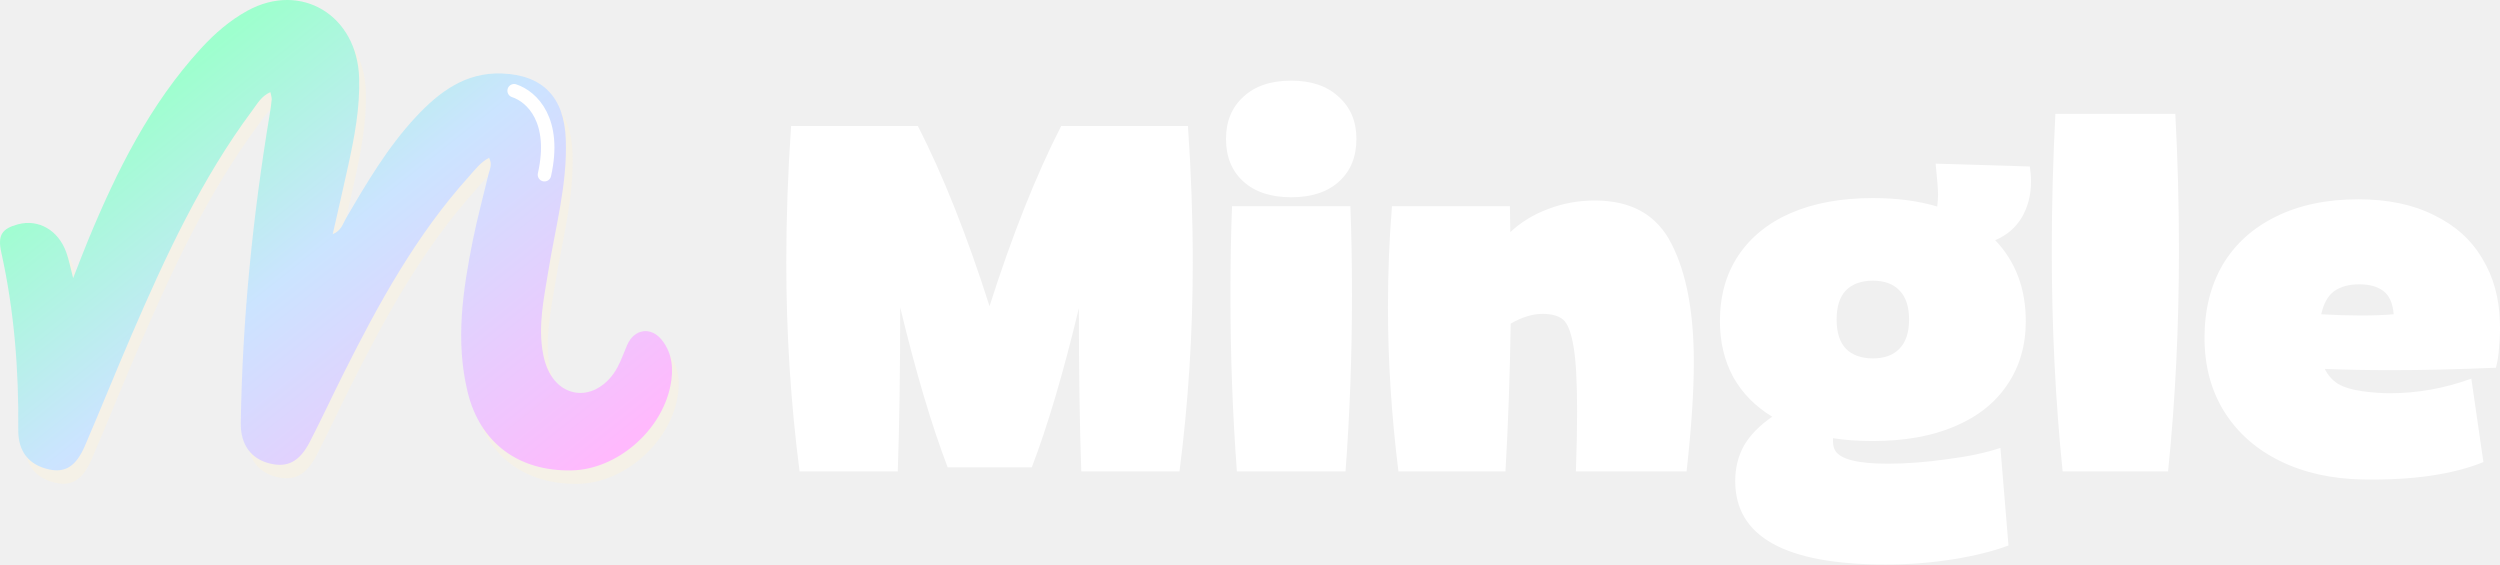
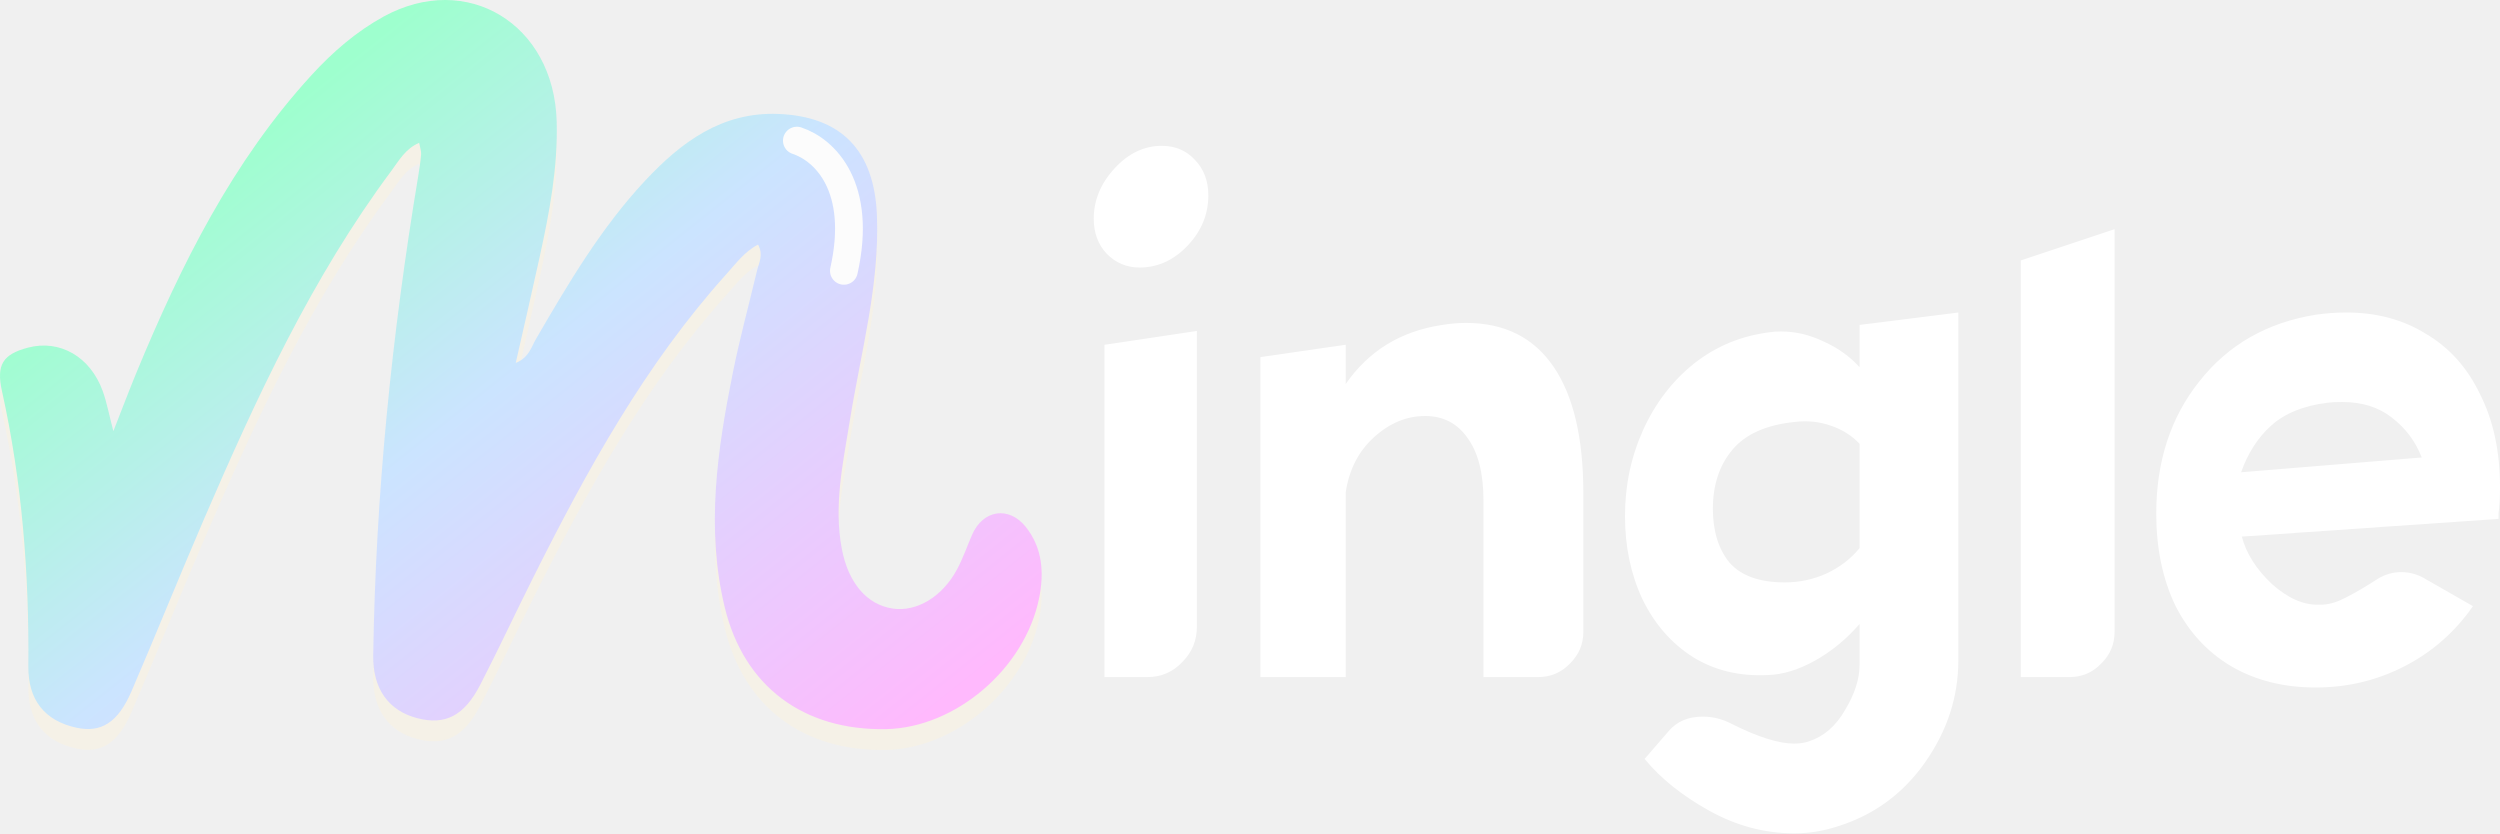
- <svg xmlns="http://www.w3.org/2000/svg" width="186" height="42" viewBox="0 0 186 42" fill="none">
-   <path d="M5.947 21.682C6.363 20.626 6.694 19.743 7.055 18.872C9.191 13.703 11.666 8.743 15.453 4.606C16.47 3.495 17.597 2.519 18.908 1.799C22.904 -0.395 27.083 2.142 27.22 6.809C27.285 9.031 26.875 11.181 26.405 13.326C26.042 14.989 25.656 16.648 25.255 18.421C25.893 18.164 26.003 17.655 26.228 17.269C27.783 14.594 29.357 11.928 31.471 9.667C33.209 7.807 35.162 6.368 37.846 6.468C40.877 6.584 42.471 8.213 42.593 11.347C42.725 14.704 41.817 17.912 41.294 21.178C40.965 23.22 40.509 25.26 40.91 27.357C41.217 28.962 42.099 30.023 43.344 30.21C44.501 30.383 45.737 29.649 46.45 28.31C46.727 27.787 46.922 27.218 47.16 26.671C47.681 25.466 48.931 25.272 49.746 26.301C50.542 27.309 50.623 28.502 50.377 29.716C49.685 33.107 46.357 35.933 43.028 35.998C39.073 36.072 36.205 33.954 35.286 30.143C34.373 26.359 34.932 22.596 35.681 18.865C36.012 17.224 36.454 15.606 36.841 13.977C36.929 13.605 37.155 13.24 36.887 12.741C36.24 13.072 35.826 13.65 35.365 14.159C31.475 18.481 28.684 23.549 26.082 28.744C25.227 30.448 24.424 32.178 23.552 33.87C22.779 35.367 21.871 35.816 20.537 35.475C19.164 35.122 18.389 34.074 18.414 32.459C18.533 24.737 19.306 17.077 20.572 9.468C20.63 9.115 20.686 8.758 20.714 8.402C20.726 8.256 20.665 8.105 20.619 7.855C19.953 8.143 19.65 8.71 19.289 9.194C15.481 14.308 12.811 20.077 10.288 25.924C9.108 28.663 7.995 31.432 6.817 34.17C6.165 35.686 5.353 36.188 4.164 35.928C2.643 35.597 1.845 34.594 1.859 32.979C1.901 28.53 1.561 24.122 0.595 19.774C0.313 18.507 0.637 18.006 1.843 17.687C3.365 17.284 4.834 18.119 5.43 19.77C5.628 20.319 5.735 20.904 5.94 21.687L5.947 21.682Z" fill="#F5F1E7" />
-   <path d="M5.447 20.682C5.863 19.626 6.194 18.743 6.555 17.872C8.691 12.703 11.166 7.743 14.953 3.606C15.97 2.495 17.097 1.519 18.408 0.799C22.404 -1.395 26.583 1.142 26.72 5.809C26.785 8.031 26.375 10.181 25.905 12.326C25.542 13.989 25.156 15.648 24.755 17.421C25.393 17.164 25.503 16.655 25.728 16.269C27.283 13.594 28.857 10.928 30.971 8.667C32.709 6.807 34.662 5.368 37.346 5.468C40.377 5.584 41.971 7.213 42.093 10.347C42.225 13.704 41.317 16.912 40.794 20.178C40.465 22.22 40.009 24.26 40.41 26.357C40.717 27.962 41.599 29.023 42.844 29.21C44.001 29.383 45.237 28.649 45.95 27.31C46.227 26.787 46.422 26.218 46.66 25.671C47.181 24.466 48.431 24.272 49.246 25.301C50.042 26.309 50.123 27.502 49.877 28.716C49.185 32.107 45.857 34.933 42.528 34.998C38.573 35.072 35.705 32.954 34.786 29.143C33.873 25.359 34.432 21.596 35.181 17.865C35.512 16.224 35.954 14.606 36.341 12.977C36.429 12.605 36.655 12.24 36.387 11.741C35.74 12.072 35.326 12.65 34.865 13.159C30.975 17.481 28.184 22.549 25.582 27.744C24.727 29.448 23.924 31.178 23.052 32.87C22.279 34.367 21.371 34.816 20.037 34.475C18.664 34.122 17.889 33.074 17.914 31.459C18.033 23.737 18.806 16.077 20.072 8.468C20.13 8.115 20.186 7.758 20.214 7.402C20.226 7.256 20.165 7.105 20.119 6.855C19.453 7.143 19.15 7.71 18.789 8.194C14.981 13.308 12.311 19.077 9.788 24.924C8.608 27.663 7.495 30.432 6.317 33.17C5.665 34.686 4.853 35.188 3.664 34.928C2.143 34.597 1.345 33.594 1.359 31.979C1.401 27.53 1.061 23.122 0.095 18.774C-0.187 17.507 0.137 17.006 1.343 16.687C2.865 16.284 4.334 17.119 4.93 18.77C5.128 19.319 5.235 19.904 5.44 20.687L5.447 20.682Z" fill="url(#paint0_linear_80_3309)" />
-   <path d="M38.25 6.75C39.604 7.196 41.41 8.982 40.507 13" stroke="white" stroke-linecap="round" />
-   <path d="M175.812 35.674C173.496 35.633 171.45 35.182 169.674 34.318C167.897 33.454 166.51 32.239 165.512 30.673C164.514 29.086 164.015 27.238 164.015 25.13C164.015 23.061 164.464 21.254 165.362 19.707C166.28 18.161 167.598 16.966 169.314 16.122C171.051 15.259 173.097 14.827 175.453 14.827C177.649 14.827 179.525 15.218 181.082 16.002C182.659 16.765 183.857 17.839 184.675 19.225C185.513 20.591 185.953 22.187 185.993 24.015C186.013 24.577 185.993 25.18 185.933 25.823C185.893 26.445 185.813 26.957 185.693 27.359C182.918 27.48 180.313 27.54 177.878 27.54C176.161 27.54 174.525 27.51 172.967 27.449C173.187 27.911 173.516 28.283 173.956 28.564C174.415 28.825 175.014 29.006 175.752 29.106C176.491 29.207 177.179 29.257 177.818 29.257C179.854 29.257 181.87 28.895 183.867 28.172L184.765 34.378C182.489 35.302 179.505 35.734 175.812 35.674ZM172.698 23.382C173.776 23.443 174.754 23.473 175.632 23.473C176.551 23.473 177.369 23.443 178.088 23.382C178.028 22.579 177.778 22.007 177.339 21.665C176.9 21.324 176.301 21.153 175.543 21.153C174.764 21.153 174.135 21.324 173.656 21.665C173.197 22.007 172.878 22.579 172.698 23.382Z" fill="white" />
-   <path d="M153.46 35.071C152.921 29.789 152.652 24.306 152.652 18.623C152.652 15.289 152.742 11.905 152.921 8.47H161.844C162.024 11.905 162.114 15.289 162.114 18.623C162.114 24.306 161.844 29.789 161.305 35.071H153.46Z" fill="white" />
-   <path d="M139.34 32.812C138.222 32.812 137.234 32.742 136.376 32.601V32.842C136.376 33.103 136.426 33.324 136.526 33.505C136.905 34.167 138.212 34.499 140.448 34.499C141.825 34.499 143.293 34.388 144.85 34.167C146.427 33.967 147.754 33.685 148.832 33.324L149.431 40.584C148.313 41.006 146.946 41.347 145.329 41.608C143.712 41.87 142.025 42 140.268 42C132.823 42 129.1 39.931 129.1 35.794C129.1 34.81 129.319 33.926 129.758 33.143C130.218 32.36 130.916 31.647 131.854 31.004C130.597 30.241 129.629 29.257 128.95 28.052C128.291 26.827 127.962 25.441 127.962 23.895C127.962 22.027 128.411 20.41 129.309 19.044C130.228 17.659 131.535 16.594 133.232 15.851C134.949 15.108 136.985 14.736 139.34 14.736C141.137 14.736 142.734 14.947 144.131 15.369C144.171 15.008 144.191 14.706 144.191 14.465C144.191 14.104 144.131 13.341 144.011 12.176L151.018 12.387C151.078 12.768 151.108 13.14 151.108 13.501C151.108 14.505 150.878 15.399 150.419 16.183C149.96 16.946 149.301 17.508 148.443 17.869C149.96 19.456 150.718 21.465 150.718 23.895C150.718 25.702 150.259 27.279 149.341 28.624C148.443 29.97 147.135 31.004 145.418 31.727C143.722 32.45 141.696 32.812 139.34 32.812ZM139.34 26.666C140.198 26.666 140.857 26.425 141.316 25.943C141.795 25.461 142.035 24.738 142.035 23.774C142.035 22.81 141.795 22.087 141.316 21.605C140.857 21.123 140.198 20.882 139.34 20.882C138.482 20.882 137.813 21.123 137.334 21.605C136.875 22.087 136.645 22.81 136.645 23.774C136.645 24.738 136.875 25.461 137.334 25.943C137.813 26.425 138.482 26.666 139.34 26.666Z" fill="white" />
-   <path d="M104.043 35.071C103.524 30.894 103.264 26.827 103.264 22.87C103.264 20.259 103.364 17.749 103.564 15.339H112.337L112.367 17.267C113.165 16.524 114.103 15.951 115.181 15.55C116.279 15.128 117.437 14.917 118.655 14.917C121.389 14.917 123.296 16.002 124.374 18.171C125.472 20.32 126.021 23.242 126.021 26.937C126.021 29.146 125.841 31.858 125.482 35.071H117.247C117.307 33.364 117.337 31.888 117.337 30.643C117.337 28.413 117.247 26.787 117.068 25.762C116.888 24.718 116.629 24.055 116.289 23.774C115.95 23.493 115.441 23.352 114.762 23.352C114.024 23.352 113.235 23.593 112.397 24.075C112.337 27.931 112.207 31.597 112.007 35.071H104.043Z" fill="white" />
-   <path d="M92.024 35.071C91.704 30.773 91.545 26.395 91.545 21.936C91.545 19.526 91.585 17.327 91.665 15.339H100.468C100.547 17.327 100.587 19.526 100.587 21.936C100.587 26.395 100.428 30.773 100.108 35.071H92.024ZM96.066 14.676C94.549 14.676 93.361 14.284 92.503 13.501C91.644 12.718 91.215 11.664 91.215 10.338C91.215 9.033 91.644 7.988 92.503 7.205C93.361 6.402 94.549 6 96.066 6C97.563 6 98.741 6.402 99.599 7.205C100.478 7.988 100.917 9.033 100.917 10.338C100.917 11.664 100.488 12.718 99.629 13.501C98.771 14.284 97.583 14.676 96.066 14.676Z" fill="white" />
-   <path d="M70.507 34.77C69.309 31.637 68.132 27.67 66.974 22.87C66.974 27.65 66.914 31.717 66.794 35.071H59.488C58.829 29.97 58.5 24.788 58.5 19.526C58.5 16.213 58.62 12.829 58.859 9.374H68.291C70.168 13.05 71.944 17.518 73.621 22.78C75.298 17.518 77.074 13.05 78.951 9.374H88.383C88.622 12.829 88.742 16.213 88.742 19.526C88.742 24.788 88.413 29.97 87.754 35.071H80.448C80.328 31.717 80.268 27.67 80.268 22.931C79.111 27.751 77.943 31.697 76.765 34.77H70.507Z" fill="white" />
+ <svg xmlns="http://www.w3.org/2000/svg" width="180" height="60" viewBox="0 0 180 60" fill="none">
+   <path d="M8.17 32.523C8.795 30.939 9.291 29.615 9.832 28.308C13.037 20.555 16.749 13.115 22.43 6.909C23.956 5.243 25.646 3.778 27.611 2.698C33.606 -0.592 39.874 3.213 40.08 10.214C40.178 13.547 39.563 16.772 38.858 19.99C38.313 22.484 37.734 24.971 37.133 27.631C38.09 27.246 38.254 26.483 38.593 25.904C40.925 21.89 43.285 17.891 46.456 14.501C49.064 11.711 51.993 9.551 56.019 9.703C60.566 9.875 62.957 12.319 63.139 17.02C63.338 22.056 61.976 26.868 61.191 31.767C60.698 34.83 60.014 37.89 60.614 41.036C61.075 43.444 62.399 45.035 64.267 45.315C66.002 45.575 67.856 44.473 68.924 42.465C69.34 41.68 69.633 40.827 69.989 40.006C70.772 38.199 72.647 37.908 73.869 39.452C75.063 40.964 75.185 42.752 74.815 44.574C73.778 49.66 68.785 53.9 63.792 53.997C57.859 54.109 53.558 50.93 52.179 45.215C50.81 39.538 51.648 33.894 52.772 28.297C53.268 25.835 53.931 23.409 54.511 20.965C54.644 20.407 54.982 19.86 54.581 19.111C53.61 19.608 52.989 20.476 52.297 21.239C46.463 27.721 42.276 35.323 38.373 43.116C37.091 45.672 35.887 48.267 34.577 50.804C33.418 53.05 32.056 53.724 30.055 53.212C27.995 52.683 26.833 51.11 26.871 48.688C27.049 37.105 28.208 25.616 30.108 14.202C30.195 13.673 30.279 13.136 30.321 12.604C30.338 12.384 30.248 12.157 30.178 11.783C29.179 12.215 28.725 13.065 28.184 13.792C22.472 21.462 18.467 30.115 14.682 38.887C12.912 42.994 11.242 47.147 9.476 51.254C8.498 53.529 7.28 54.282 5.495 53.893C3.215 53.396 2.018 51.892 2.039 49.469C2.101 42.796 1.592 36.184 0.143 29.661C-0.28 27.761 0.205 27.009 2.014 26.53C4.298 25.925 6.501 27.178 7.395 29.654C7.692 30.479 7.852 31.357 8.159 32.53L8.17 32.523Z" fill="#F5F1E7" />
+   <path d="M8.17 31.023C8.795 29.439 9.291 28.115 9.832 26.808C13.037 19.055 16.749 11.615 22.43 5.409C23.956 3.743 25.646 2.278 27.611 1.198C33.606 -2.092 39.874 1.713 40.08 8.714C40.178 12.047 39.563 15.272 38.858 18.49C38.313 20.984 37.734 23.471 37.133 26.131C38.09 25.746 38.254 24.983 38.593 24.404C40.925 20.39 43.285 16.391 46.456 13.001C49.064 10.211 51.993 8.051 56.019 8.203C60.566 8.375 62.957 10.819 63.139 15.52C63.338 20.556 61.976 25.368 61.191 30.267C60.698 33.33 60.014 36.39 60.614 39.536C61.075 41.944 62.399 43.535 64.267 43.815C66.002 44.075 67.856 42.973 68.924 40.965C69.34 40.18 69.633 39.327 69.989 38.506C70.772 36.699 72.647 36.408 73.869 37.952C75.063 39.464 75.185 41.252 74.815 43.074C73.778 48.16 68.785 52.4 63.792 52.497C57.859 52.609 53.558 49.43 52.179 43.715C50.81 38.038 51.648 32.394 52.772 26.797C53.268 24.335 53.931 21.909 54.511 19.465C54.644 18.907 54.982 18.36 54.581 17.611C53.61 18.108 52.989 18.976 52.297 19.739C46.463 26.221 42.276 33.823 38.373 41.616C37.091 44.172 35.887 46.767 34.577 49.304C33.418 51.55 32.056 52.224 30.055 51.712C27.995 51.183 26.833 49.61 26.871 47.188C27.049 35.605 28.208 24.116 30.108 12.702C30.195 12.173 30.279 11.636 30.321 11.104C30.338 10.884 30.248 10.657 30.178 10.283C29.179 10.715 28.725 11.565 28.184 12.292C22.472 19.962 18.467 28.615 14.682 37.387C12.912 41.494 11.242 45.647 9.476 49.754C8.498 52.029 7.28 52.782 5.495 52.393C3.215 51.896 2.018 50.392 2.039 47.969C2.101 41.296 1.592 34.684 0.143 28.161C-0.28 26.261 0.205 25.509 2.014 25.03C4.298 24.425 6.501 25.678 7.395 28.154C7.692 28.979 7.852 29.857 8.159 31.03L8.17 31.023Z" fill="url(#paint0_linear_325_4136)" />
+   <path d="M57.375 10.125C59.406 10.795 62.115 13.473 60.761 19.5" stroke="#FCFCFC" stroke-width="2" stroke-linecap="round" />
+   <path d="M174.365 32.938C173.909 31.766 173.189 30.808 172.206 30.062C171.259 29.317 170.065 28.944 168.626 28.944C168.169 28.944 167.818 28.962 167.572 28.997C165.852 29.21 164.501 29.76 163.518 30.648C162.57 31.5 161.85 32.618 161.359 34.003L174.365 32.938ZM155.25 36.985C155.25 33.222 156.286 30.044 158.357 27.453C160.428 24.825 163.219 23.228 166.73 22.66C167.467 22.553 168.204 22.5 168.941 22.5C171.118 22.5 173.031 23.015 174.681 24.044C176.366 25.038 177.665 26.494 178.578 28.411C179.526 30.293 180 32.512 180 35.068C180 35.885 179.965 36.506 179.895 36.932V37.358L161.411 38.636C161.727 39.843 162.447 40.979 163.57 42.044C164.729 43.074 165.852 43.571 166.94 43.535H167.256C167.783 43.5 168.345 43.322 168.941 43.003C169.573 42.683 170.328 42.24 171.206 41.672C171.732 41.352 172.294 41.192 172.891 41.192C173.558 41.192 174.19 41.388 174.787 41.778L178.052 43.642L177.788 44.015C176.489 45.754 174.874 47.104 172.944 48.062C171.013 49.021 168.941 49.5 166.73 49.5C164.413 49.5 162.377 48.985 160.621 47.956C158.901 46.926 157.567 45.47 156.619 43.589C155.706 41.672 155.25 39.47 155.25 36.985Z" fill="white" />
+   <path d="M152.25 16.5V45.504C152.25 46.377 151.936 47.127 151.308 47.755C150.68 48.418 149.913 48.75 149.006 48.75H145.5V18.751L152.25 16.5Z" fill="white" />
+   <path d="M128.503 41.933C129.549 41.933 130.542 41.723 131.484 41.303C132.46 40.847 133.261 40.235 133.889 39.464V31.954C133.331 31.358 132.634 30.921 131.797 30.641C130.996 30.361 130.142 30.273 129.235 30.378C127.179 30.588 125.68 31.253 124.739 32.374C123.797 33.494 123.327 34.913 123.327 36.628C123.327 38.239 123.728 39.534 124.529 40.515C125.366 41.46 126.691 41.933 128.503 41.933ZM117 37.153C117 34.947 117.436 32.882 118.307 30.956C119.179 29.03 120.399 27.437 121.967 26.177C123.571 24.916 125.401 24.163 127.458 23.918C127.632 23.883 127.893 23.866 128.242 23.866C129.288 23.866 130.316 24.111 131.327 24.601C132.338 25.056 133.192 25.669 133.889 26.439V23.393L141 22.5V47.553C141 50.179 140.198 52.63 138.595 54.906C136.991 57.181 134.865 58.722 132.216 59.527C131.24 59.842 130.229 60 129.183 60C127.057 60 125.017 59.457 123.065 58.372C121.113 57.286 119.562 56.043 118.412 54.643L120.137 52.647C120.73 51.947 121.549 51.597 122.595 51.597C123.327 51.597 124.024 51.772 124.686 52.122C126.569 53.067 128.068 53.54 129.183 53.54C129.566 53.54 129.915 53.487 130.229 53.382C131.309 53.032 132.181 52.279 132.843 51.124C133.54 49.968 133.889 48.883 133.889 47.868V44.926C132.948 46.012 131.885 46.887 130.699 47.553C129.514 48.218 128.381 48.568 127.301 48.603C125.244 48.708 123.431 48.27 121.863 47.29C120.329 46.309 119.126 44.926 118.255 43.141C117.418 41.355 117 39.359 117 37.153Z" fill="white" />
+   <path d="M103.766 23.407C104.396 23.302 104.99 23.25 105.55 23.25C108.314 23.25 110.414 24.297 111.848 26.392C113.283 28.486 114 31.523 114 35.503V45.504C114 46.376 113.685 47.127 113.055 47.755C112.426 48.418 111.656 48.75 110.746 48.75H106.81V36.026C106.81 34.071 106.425 32.57 105.655 31.523C104.92 30.476 103.906 29.952 102.611 29.952C101.282 29.952 100.057 30.458 98.937 31.471C97.818 32.483 97.135 33.809 96.891 35.45V48.75H90.75V25.711L96.891 24.821V27.648C98.535 25.275 100.827 23.861 103.766 23.407Z" fill="white" />
+   <path d="M86.175 23.827V45.13C86.175 46.109 85.831 46.949 85.144 47.648C84.456 48.383 83.614 48.75 82.617 48.75H79.523V24.824L86.175 23.827ZM78.75 15.747C78.75 14.418 79.248 13.211 80.245 12.127C81.242 11.042 82.377 10.5 83.648 10.5C84.611 10.5 85.402 10.832 86.02 11.497C86.673 12.162 87 13.018 87 14.068C87 15.432 86.502 16.639 85.505 17.688C84.508 18.738 83.356 19.262 82.05 19.262C81.122 19.262 80.331 18.93 79.678 18.265C79.059 17.601 78.75 16.761 78.75 15.747Z" fill="white" />
  <defs>
-     <linearGradient id="paint0_linear_80_3309" x1="16.964" y1="2.625" x2="43.1" y2="35.517" gradientUnits="userSpaceOnUse">
+     <linearGradient id="paint0_linear_325_4136" x1="25.446" y1="3.938" x2="64.65" y2="53.275" gradientUnits="userSpaceOnUse">
      <stop stop-color="#9EFFCE" />
      <stop offset="0.4" stop-color="#CBE4FF" />
      <stop offset="1" stop-color="#FFB9FD" />
    </linearGradient>
  </defs>
</svg>
